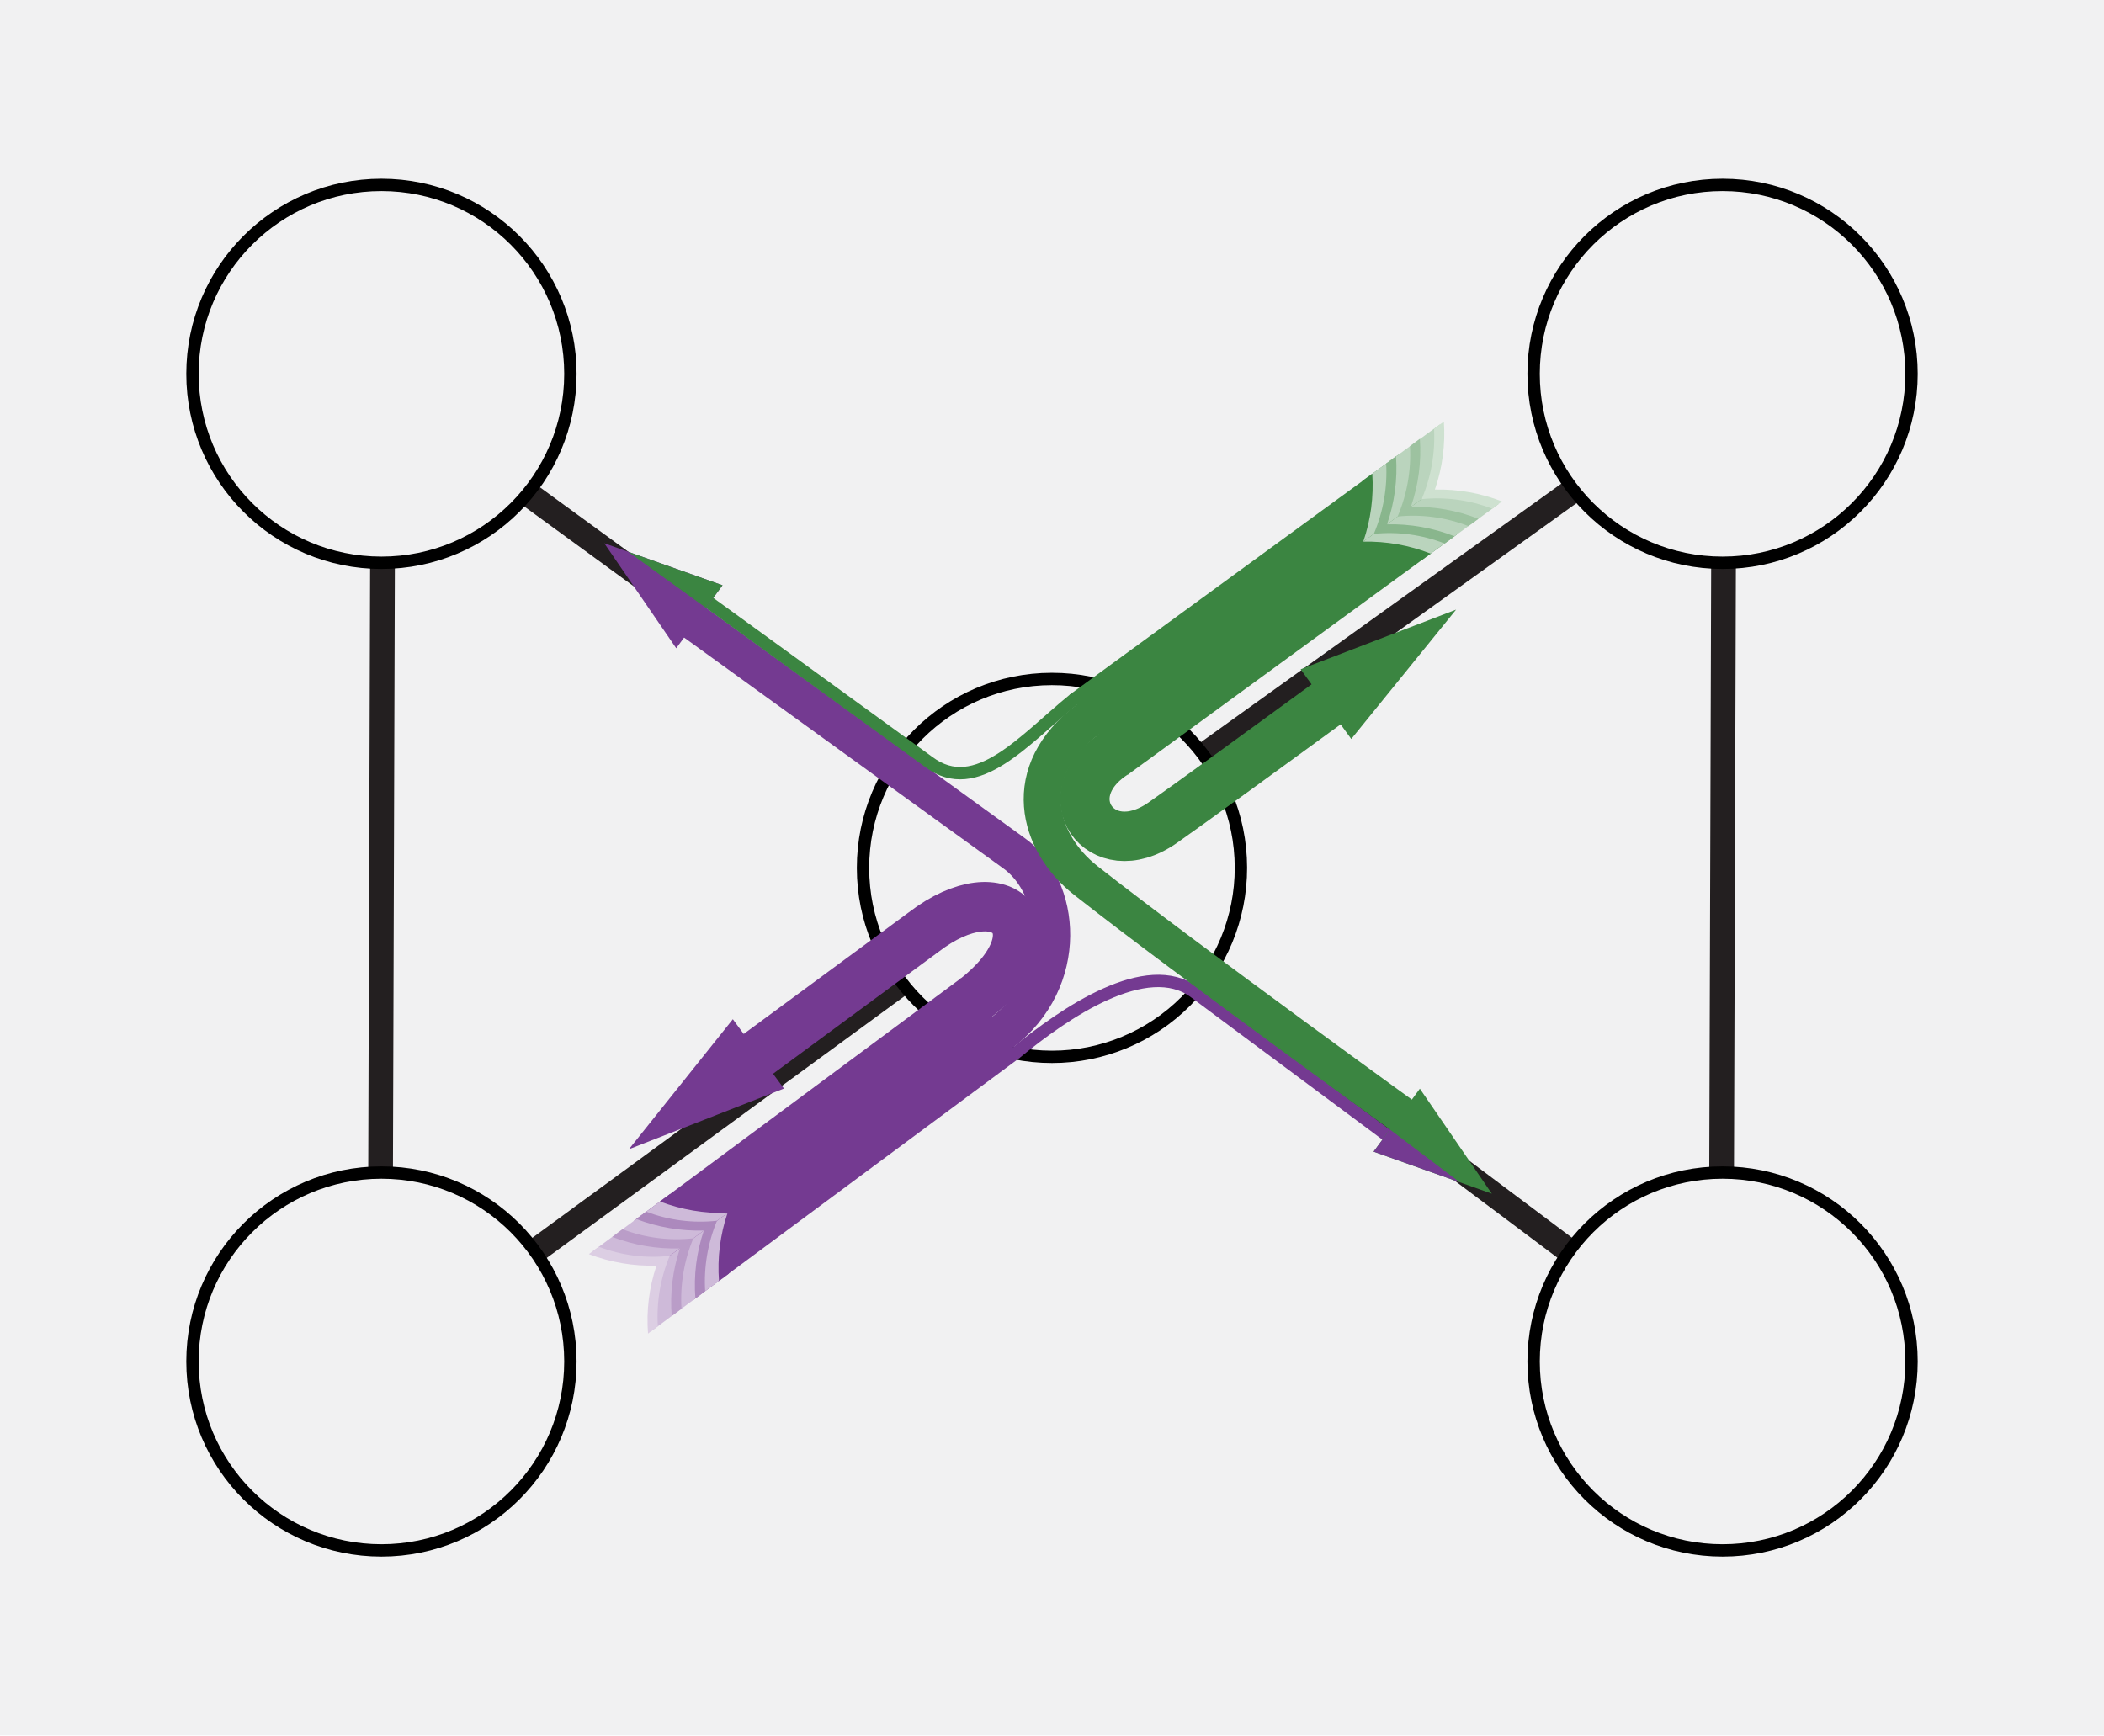
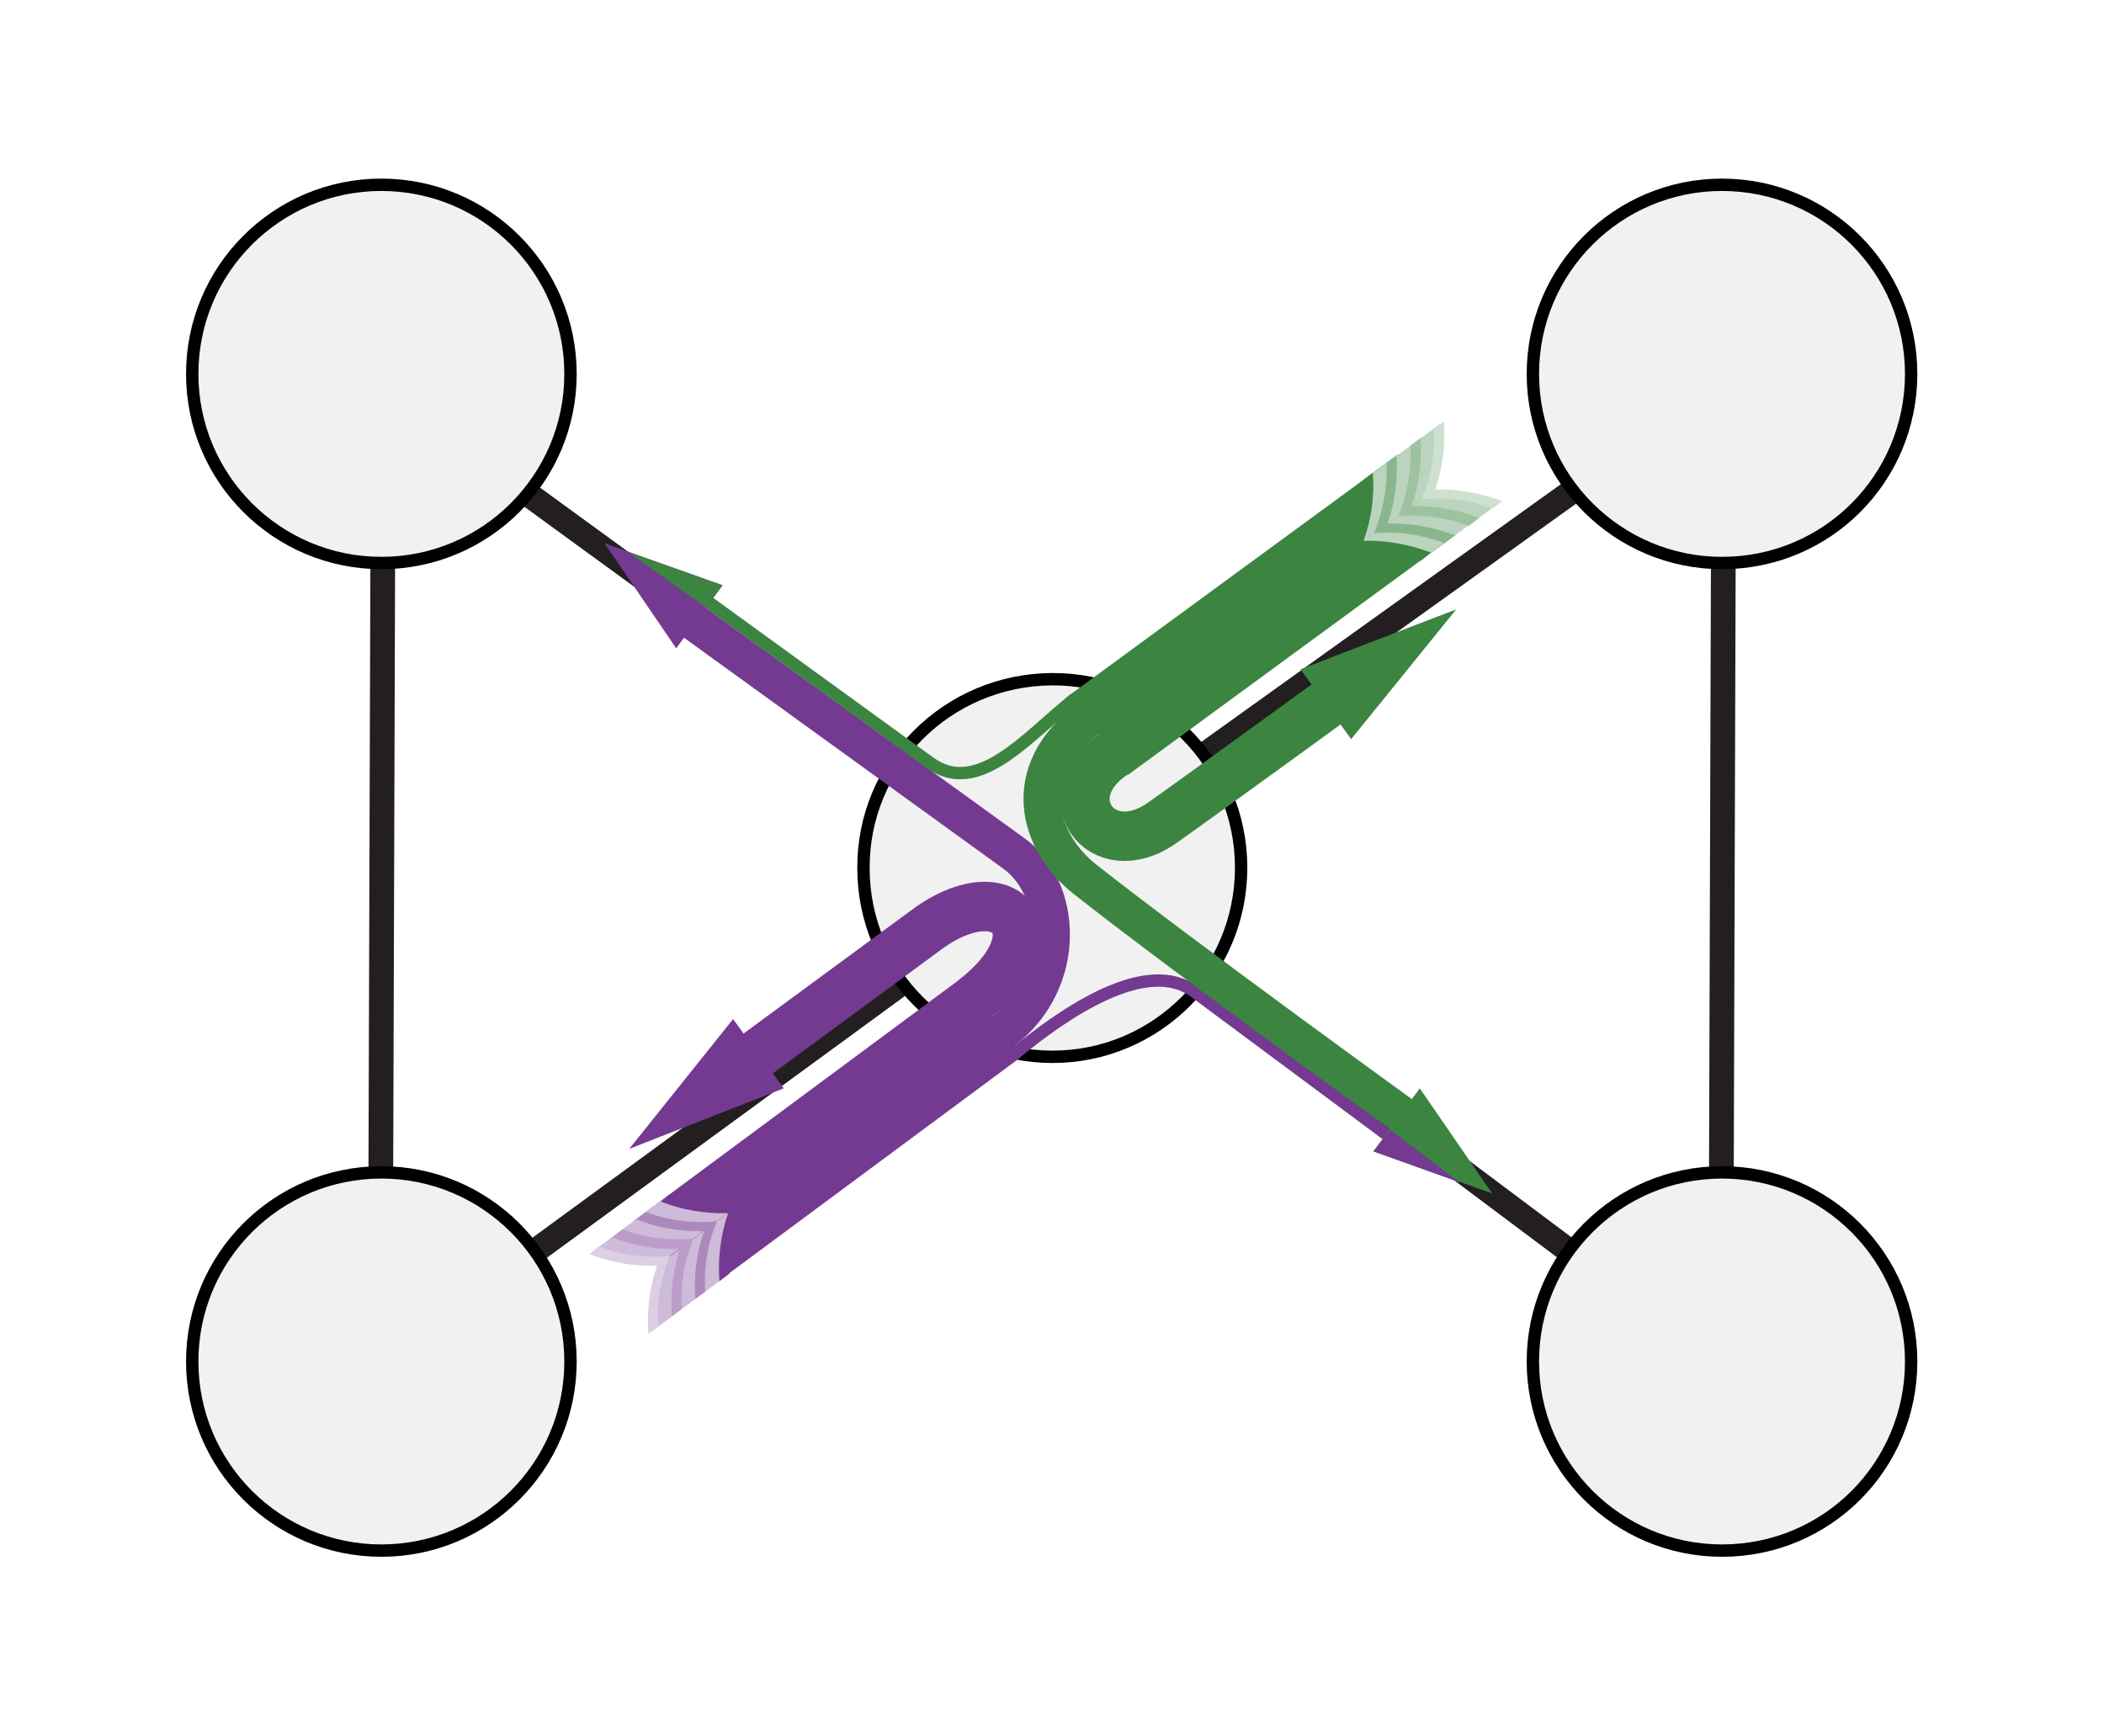
- <svg xmlns="http://www.w3.org/2000/svg" width="340.39" height="280.79" viewBox="0 0 340.39 280.79">
-   <defs>
-     <style>.a,.d,.f,.l,.m,.n,.o,.u,.v,.w{fill:none;}.b{clip-path:url(#a);}.c,.e{fill:#f1f1f2;}.d{stroke:#231f20;stroke-width:4px;}.d,.e,.f,.l,.m,.n,.o,.u,.v,.w{stroke-miterlimit:10;}.e{stroke:#000;}.e,.n,.w{stroke-width:2px;}.f,.l,.m,.n{stroke:#743a91;}.f,.o{stroke-width:16px;}.g{fill:#cebad9;}.h{fill:#743a91;}.i{fill:#ac89bd;}.j{fill:#ba9dc8;}.k{fill:#dccee3;}.l,.u{stroke-width:8px;}.m,.v{stroke-width:6px;}.o,.u,.v,.w{stroke:#3b8541;}.p{fill:#bad4bd;}.q{fill:#3b8541;}.r{fill:#89b68d;}.s{fill:#9dc2a0;}.t{fill:#cee1d0;}</style>
-     <clipPath id="a">
-       <rect class="a" width="340.39" height="280.79" />
-     </clipPath>
-   </defs>
-   <g class="b">
-     <rect class="c" width="340.39" height="280.79" />
-   </g>
-   <line class="d" x1="278.93" y1="61.99" x2="278.43" y2="221.05" />
-   <line class="d" x1="61.96" y1="66.48" x2="61.46" y2="225.54" />
-   <line class="d" x1="60.92" y1="221.2" x2="167.96" y2="142.88" />
-   <line class="d" x1="169.82" y1="140.1" x2="279.56" y2="61.37" />
-   <line class="d" x1="60.53" y1="61.76" x2="167.96" y2="140.1" />
-   <line class="d" x1="170.74" y1="140.1" x2="278.37" y2="220.8" />
-   <path class="e" d="M200.76,140.4A30.57,30.57,0,1,0,170.2,171,30.56,30.56,0,0,0,200.76,140.4Z" />
-   <path class="e" d="M92.28,60.5A30.57,30.57,0,1,0,61.71,91.06,30.57,30.57,0,0,0,92.28,60.5Z" />
-   <circle class="e" cx="61.71" cy="220.29" r="30.57" />
-   <path class="e" d="M309.25,60.5a30.57,30.57,0,1,0-30.57,30.56A30.57,30.57,0,0,0,309.25,60.5Z" />
-   <path class="e" d="M309.25,220.29a30.57,30.57,0,1,0-30.57,30.57A30.56,30.56,0,0,0,309.25,220.29Z" />
-   <line class="f" x1="107.36" y1="203.93" x2="160.26" y2="164.69" />
-   <path class="g" d="M106.79,204.35a28.16,28.16,0,0,1-10.94-1.85l11.83-8.77a24.7,24.7,0,0,0,11.47,1.46Z" />
-   <path class="g" d="M119.15,195.19a25.62,25.62,0,0,0-1.93,11.4l-11.8,8.75a28,28,0,0,1,1.37-11Z" />
-   <path class="h" d="M108.37,193.22a24.67,24.67,0,0,0,11.46,1.46,25.61,25.61,0,0,0-1.92,11.4l-1.59,1.18a27.82,27.82,0,0,1,1.38-11,28.3,28.3,0,0,1-10.94-1.86Z" />
-   <path class="i" d="M104.54,196.05A24.55,24.55,0,0,0,116,197.52a25.75,25.75,0,0,0-1.92,11.4l-1.58,1.18a27.63,27.63,0,0,1,1.37-11,28.33,28.33,0,0,1-10.94-1.86Z" />
-   <path class="j" d="M100.71,198.89a24.55,24.55,0,0,0,11.46,1.47,25.75,25.75,0,0,0-1.92,11.4l-1.58,1.18A27.63,27.63,0,0,1,110,202a28.33,28.33,0,0,1-10.94-1.86Z" />
-   <path class="k" d="M96.88,201.73a24.58,24.58,0,0,0,11.47,1.47,25.47,25.47,0,0,0-1.92,11.4l-1.59,1.18a27.63,27.63,0,0,1,1.37-11,28.33,28.33,0,0,1-10.94-1.86Z" />
-   <path class="l" d="M157.63,161.68c14-10.89,4.79-20.85-8.22-10.85l-30.55,22.51" />
-   <polygon class="h" points="118.56 164.91 101.75 185.95 126.83 176.13 118.56 164.91" />
-   <path class="m" d="M161.93,167.22c11.41-8.62,9.81-23.8,2-29.25L109.3,98.46" />
-   <path class="n" d="M164.29,170.42c7.91-6.53,21.25-15.66,29-9.85l32.27,24" />
-   <line class="o" x1="230.95" y1="80.04" x2="177.75" y2="118.88" />
-   <path class="p" d="M231.52,79.62a28.13,28.13,0,0,1,10.93,1.94l-11.9,8.68a24.5,24.5,0,0,0-11.45-1.55Z" />
-   <path class="p" d="M219.1,88.69a25.47,25.47,0,0,0,2-11.39L233,68.64a27.81,27.81,0,0,1-1.46,11Z" />
-   <path class="q" d="M229.86,90.74a24.65,24.65,0,0,0-11.45-1.55,25.54,25.54,0,0,0,2-11.38l1.6-1.17a28,28,0,0,1-1.46,11,28.23,28.23,0,0,1,10.92,1.94Z" />
-   <path class="r" d="M233.71,87.94a24.52,24.52,0,0,0-11.45-1.56,25.54,25.54,0,0,0,2-11.38l1.59-1.17a27.78,27.78,0,0,1-1.45,11,28.23,28.23,0,0,1,10.92,1.94Z" />
-   <path class="s" d="M237.56,85.12a24.65,24.65,0,0,0-11.45-1.55,25.57,25.57,0,0,0,2-11.38L229.71,71a27.78,27.78,0,0,1-1.45,11,28.31,28.31,0,0,1,10.93,1.94Z" />
-   <path class="t" d="M241.41,82.31A24.63,24.63,0,0,0,230,80.76a25.57,25.57,0,0,0,2-11.38l1.59-1.17a27.78,27.78,0,0,1-1.45,11A28.31,28.31,0,0,1,243,81.13Z" />
-   <path class="u" d="M180.37,121.91c-10.38,6.61-2.4,18.25,7.69,11.24,3.39-2.35,18.17-13.11,30.35-22" />
-   <polygon class="q" points="218.61 119.57 235.57 98.64 210.42 108.29 218.61 119.57" />
-   <path class="v" d="M176.11,116.33c-11.48,8.53-8.26,20-.44,26.14,16.53,13,53.91,40,53.91,40" />
-   <path class="w" d="M173.77,113.12c-8,6.46-15.79,16-23.52,10.16L110.57,94.47" />
-   <polygon class="q" points="229.71 176.15 222.22 186.34 241.35 193.14 229.71 176.15" />
-   <polygon class="h" points="109.4 104.89 116.89 94.7 97.76 87.9 109.4 104.89" />
-   <polygon class="h" points="224.86 182.76 236.15 191.29 222.22 186.34 224.86 182.76" />
-   <polygon class="q" points="114.21 98.35 101.61 89.27 116.89 94.7 114.21 98.35" />
+ <svg xmlns="http://www.w3.org/2000/svg" version="1.1" id="Layer_1" x="0px" y="0px" viewBox="0 0 340.4 280.8" style="enable-background:new 0 0 340.4 280.8;" xml:space="preserve">
+   <style type="text/css">
+ 	.st0{fill:none;stroke:#231F20;stroke-width:4;stroke-miterlimit:10;}
+ 	.st1{fill:#F1F1F2;stroke:#000000;stroke-width:2;stroke-miterlimit:10;}
+ 	.st2{fill:none;stroke:#743A91;stroke-width:16;stroke-miterlimit:10;}
+ 	.st3{fill:#CEBAD9;}
+ 	.st4{fill:#743A91;}
+ 	.st5{fill:#AC89BD;}
+ 	.st6{fill:#BA9DC8;}
+ 	.st7{fill:#DCCEE3;}
+ 	.st8{fill:none;stroke:#743A91;stroke-width:8;stroke-miterlimit:10;}
+ 	.st9{fill:none;stroke:#743A91;stroke-width:6;stroke-miterlimit:10;}
+ 	.st10{fill:none;stroke:#743A91;stroke-width:2;stroke-miterlimit:10;}
+ 	.st11{fill:none;stroke:#3B8541;stroke-width:16;stroke-miterlimit:10;}
+ 	.st12{fill:#BAD4BD;}
+ 	.st13{fill:#3B8541;}
+ 	.st14{fill:#89B68D;}
+ 	.st15{fill:#9DC2A0;}
+ 	.st16{fill:#CEE1D0;}
+ 	.st17{fill:none;stroke:#3B8541;stroke-width:8;stroke-miterlimit:10;}
+ 	.st18{fill:none;stroke:#3B8541;stroke-width:6;stroke-miterlimit:10;}
+ 	.st19{fill:none;stroke:#3B8541;stroke-width:2;stroke-miterlimit:10;}
+ </style>
+   <line class="st0" x1="278.9" y1="62" x2="278.4" y2="221.1" />
+   <line class="st0" x1="62" y1="66.5" x2="61.5" y2="225.5" />
+   <line class="st0" x1="60.9" y1="221.2" x2="168" y2="142.9" />
+   <line class="st0" x1="169.8" y1="140.1" x2="279.6" y2="61.4" />
+   <line class="st0" x1="60.5" y1="61.8" x2="168" y2="140.1" />
+   <line class="st0" x1="170.7" y1="140.1" x2="278.4" y2="220.8" />
+   <path class="st1" d="M200.8,140.4c0-16.9-13.7-30.6-30.6-30.5s-30.6,13.7-30.5,30.6c0,16.9,13.7,30.5,30.6,30.5  C187.1,171,200.8,157.3,200.8,140.4C200.8,140.4,200.8,140.4,200.8,140.4z" />
+   <path class="st1" d="M92.3,60.5c0-16.9-13.7-30.6-30.6-30.6c-16.9,0-30.6,13.7-30.6,30.6c0,16.9,13.7,30.6,30.6,30.6c0,0,0,0,0,0  C78.6,91.1,92.3,77.4,92.3,60.5z" />
+   <circle class="st1" cx="61.7" cy="220.3" r="30.6" />
+   <path class="st1" d="M309.2,60.5c0-16.9-13.7-30.6-30.6-30.6c-16.9,0-30.6,13.7-30.6,30.6s13.7,30.6,30.6,30.6c0,0,0,0,0,0  C295.6,91.1,309.2,77.4,309.2,60.5z" />
+   <path class="st1" d="M309.2,220.3c0-16.9-13.7-30.6-30.6-30.6c-16.9,0-30.6,13.7-30.6,30.6s13.7,30.6,30.6,30.6l0,0  C295.6,250.9,309.2,237.2,309.2,220.3C309.2,220.3,309.2,220.3,309.2,220.3z" />
+   <line class="st2" x1="107.4" y1="203.9" x2="160.3" y2="164.7" />
+   <path class="st3" d="M106.8,204.4c-3.7,0.1-7.5-0.5-10.9-1.9l11.8-8.8c3.7,1.4,7.6,1.9,11.5,1.5L106.8,204.4z" />
+   <path class="st3" d="M119.2,195.2c-1.5,3.6-2.2,7.5-1.9,11.4l-11.8,8.8c-0.3-3.7,0.2-7.5,1.4-11L119.2,195.2z" />
+   <path class="st4" d="M108.4,193.2c3.7,1.4,7.6,1.9,11.5,1.5c-1.5,3.6-2.2,7.5-1.9,11.4l-1.6,1.2c-0.3-3.7,0.2-7.5,1.4-11  c-3.7,0.1-7.5-0.5-10.9-1.9L108.4,193.2z" />
+   <path class="st5" d="M104.5,196.1c3.6,1.4,7.6,1.9,11.5,1.5c-1.5,3.6-2.2,7.5-1.9,11.4l-1.6,1.2c-0.3-3.7,0.2-7.5,1.4-11  c-3.7,0.1-7.5-0.5-10.9-1.9L104.5,196.1z" />
+   <path class="st6" d="M100.7,198.9c3.6,1.4,7.6,1.9,11.5,1.5c-1.5,3.6-2.2,7.5-1.9,11.4l-1.6,1.2c-0.3-3.7,0.2-7.4,1.3-10.9  c-3.7,0.1-7.5-0.5-10.9-1.9L100.7,198.9z" />
+   <path class="st7" d="M96.9,201.7c3.7,1.4,7.6,1.9,11.5,1.5c-1.5,3.6-2.2,7.5-1.9,11.4l-1.6,1.2c-0.3-3.7,0.2-7.5,1.4-11  c-3.7,0.1-7.5-0.5-10.9-1.9L96.9,201.7z" />
+   <path class="st8" d="M157.6,161.7c14-10.9,4.8-20.9-8.2-10.9l-30.6,22.5" />
+   <polygon class="st4" points="118.6,164.9 101.8,185.9 126.8,176.1 " />
+   <path class="st9" d="M161.9,167.2c11.4-8.6,9.8-23.8,2-29.2l-54.6-39.5" />
+   <path class="st10" d="M164.3,170.4c7.9-6.5,21.2-15.7,29-9.9l32.3,24" />
+   <line class="st11" x1="230.9" y1="80" x2="177.8" y2="118.9" />
+   <path class="st12" d="M231.5,79.6c3.7-0.1,7.5,0.6,10.9,1.9l-11.9,8.7c-3.6-1.4-7.6-2-11.4-1.6L231.5,79.6z" />
+   <path class="st12" d="M219.1,88.7c1.5-3.6,2.2-7.5,2-11.4l11.9-8.7c0.3,3.7-0.2,7.5-1.5,11L219.1,88.7z" />
+   <path class="st13" d="M229.9,90.7c-3.6-1.4-7.6-1.9-11.4-1.6c1.5-3.6,2.2-7.5,2-11.4l1.6-1.2c0.3,3.7-0.2,7.5-1.5,11  c3.7-0.1,7.4,0.6,10.9,1.9L229.9,90.7z" />
+   <path class="st14" d="M233.7,87.9c-3.6-1.4-7.6-2-11.4-1.6c1.5-3.6,2.2-7.5,2-11.4l1.6-1.2c0.3,3.7-0.2,7.5-1.4,11  c3.7-0.1,7.4,0.6,10.9,1.9L233.7,87.9z" />
+   <path class="st15" d="M237.6,85.1c-3.6-1.4-7.6-1.9-11.4-1.6c1.5-3.6,2.2-7.5,2-11.4l1.6-1.2c0.3,3.7-0.2,7.5-1.4,11  c3.7-0.1,7.5,0.6,10.9,1.9L237.6,85.1z" />
+   <path class="st16" d="M241.4,82.3c-3.6-1.4-7.5-1.9-11.4-1.5c1.5-3.6,2.2-7.5,2-11.4l1.6-1.2c0.3,3.7-0.2,7.5-1.4,11  c3.7-0.1,7.4,0.6,10.9,1.9L241.4,82.3z" />
+   <path class="st17" d="M180.4,121.9c-10.4,6.6-2.4,18.3,7.7,11.2c3.4-2.4,18.2-13.1,30.4-22" />
+   <polygon class="st13" points="218.6,119.6 235.6,98.6 210.4,108.3 " />
+   <path class="st18" d="M176.1,116.3c-11.5,8.5-8.3,20-0.4,26.1c16.5,13,53.9,40,53.9,40" />
+   <path class="st19" d="M173.8,113.1c-8,6.5-15.8,16-23.5,10.2l-39.7-28.8" />
+   <polygon class="st13" points="229.7,176.1 222.2,186.3 241.4,193.1 " />
+   <polygon class="st4" points="109.4,104.9 116.9,94.7 97.8,87.9 " />
+   <polygon class="st4" points="224.9,182.8 236.1,191.3 222.2,186.3 " />
+   <polygon class="st13" points="114.2,98.3 101.6,89.3 116.9,94.7 " />
</svg>
